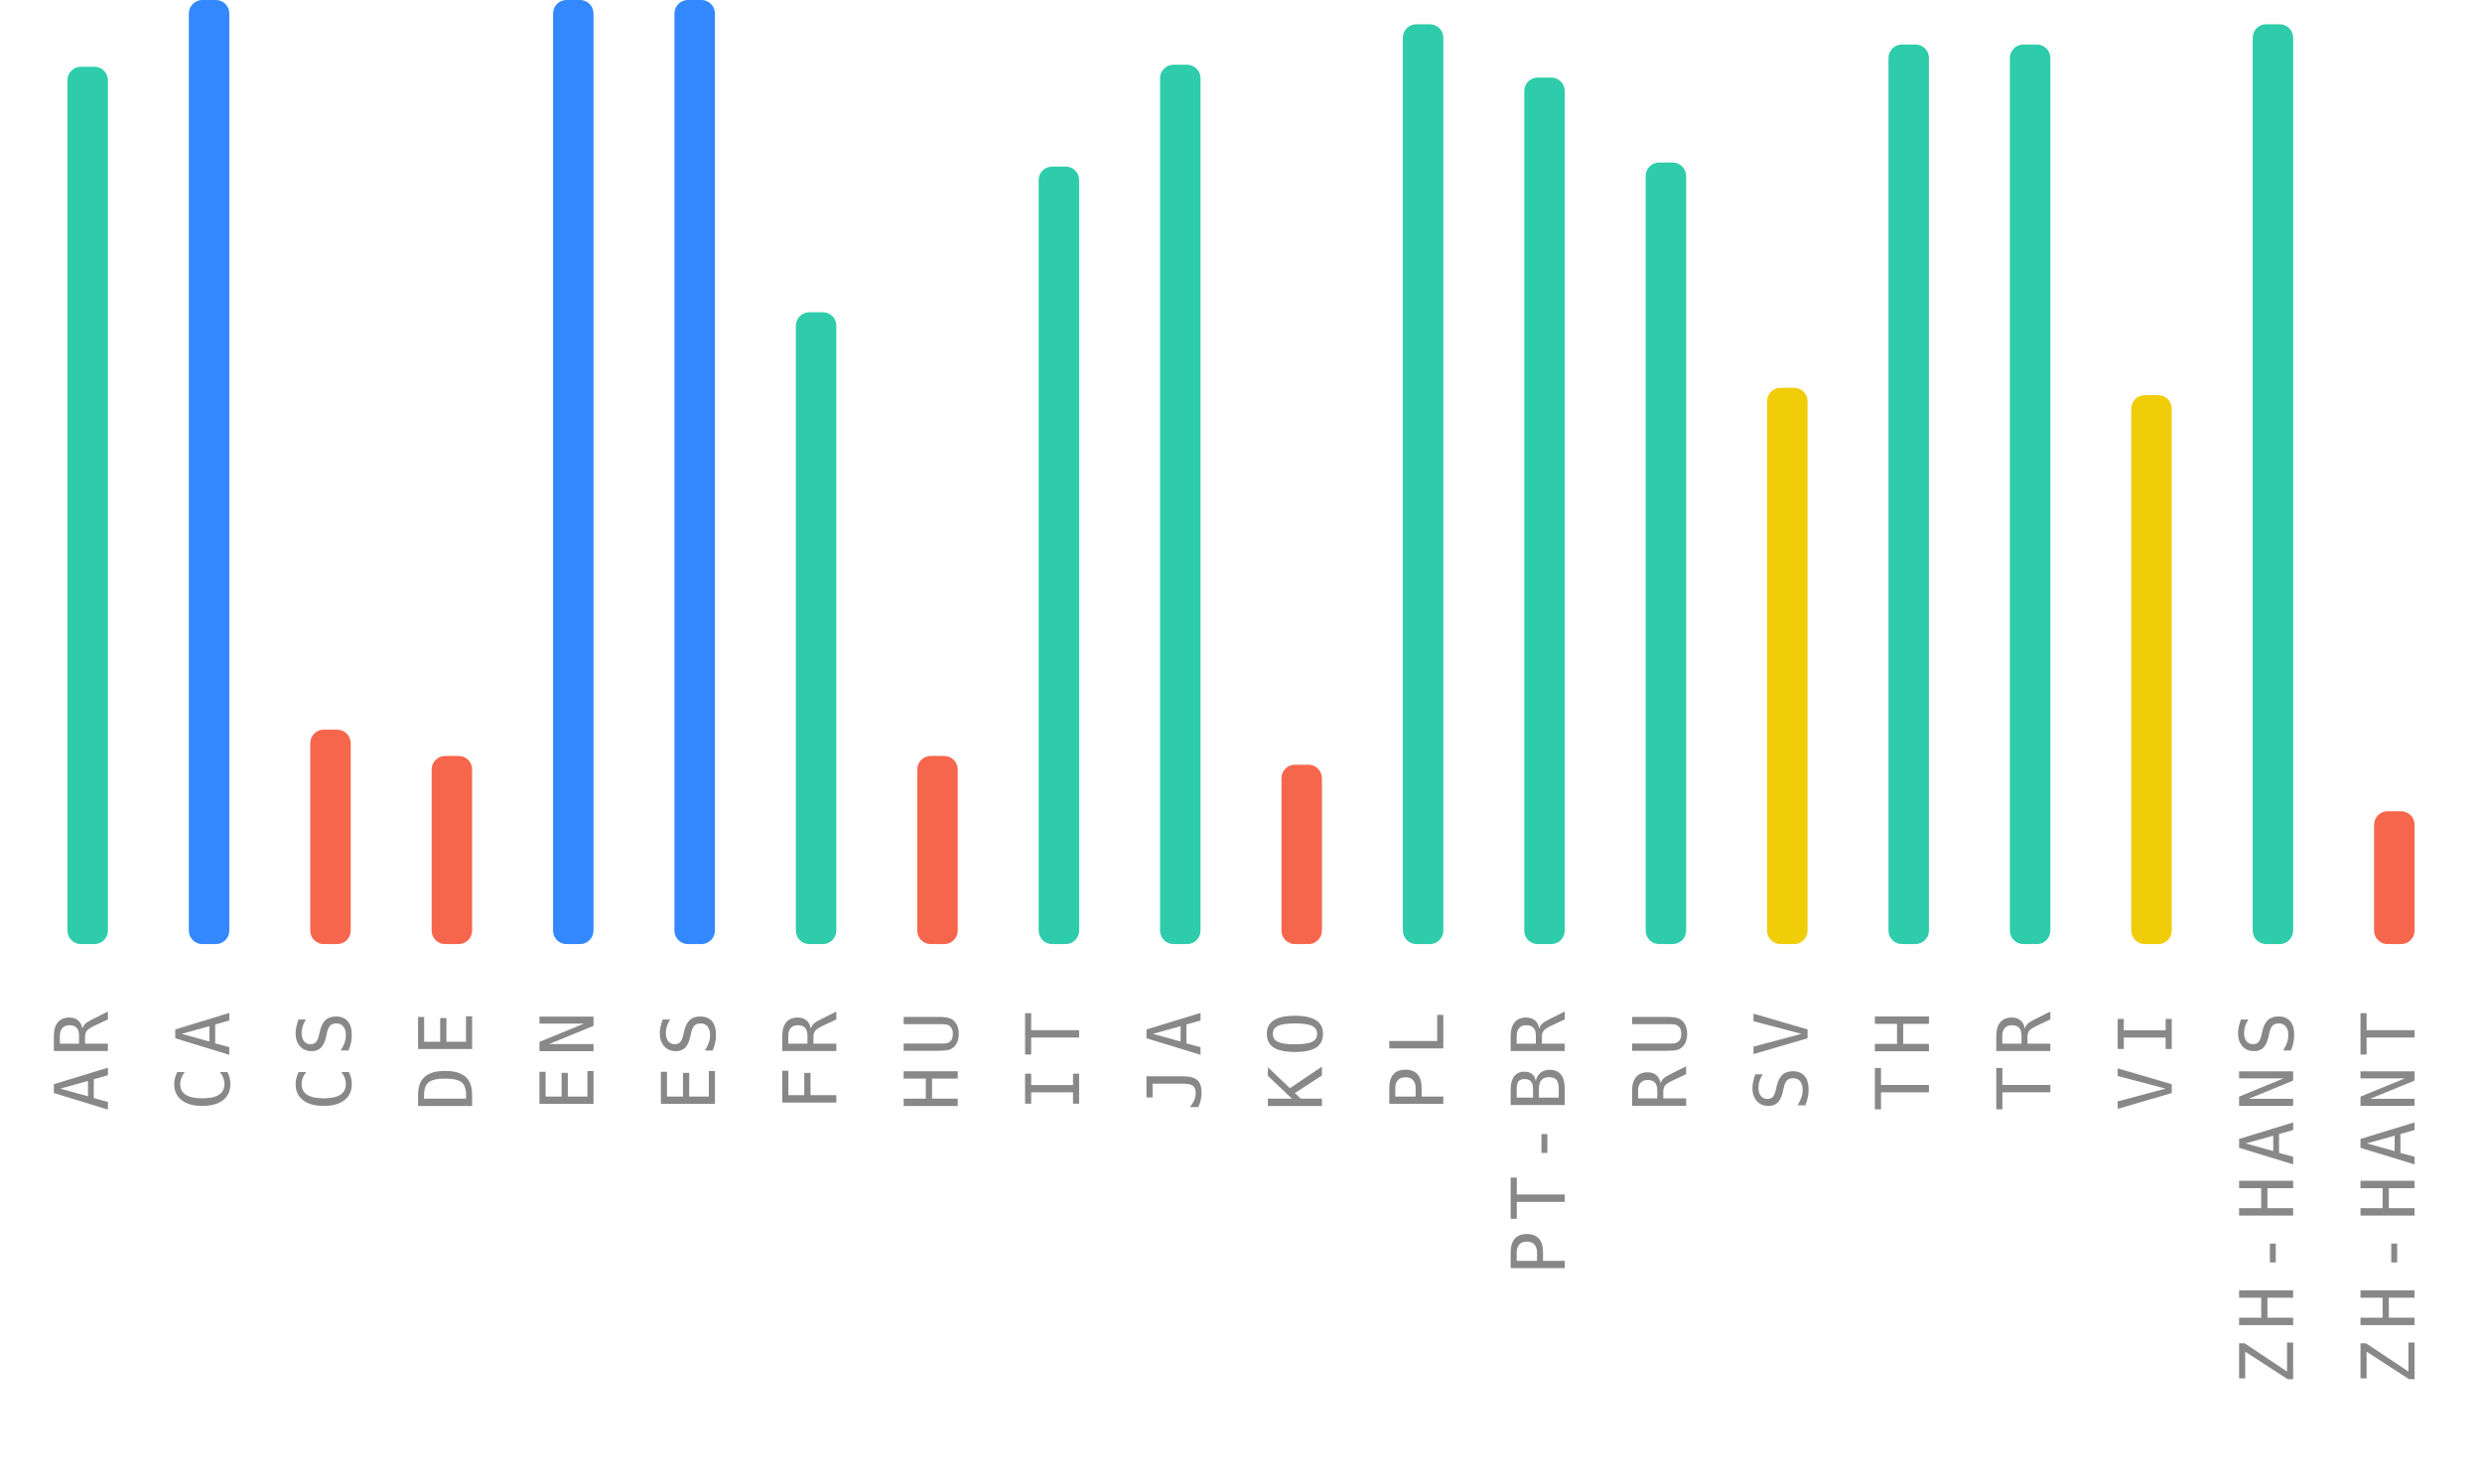
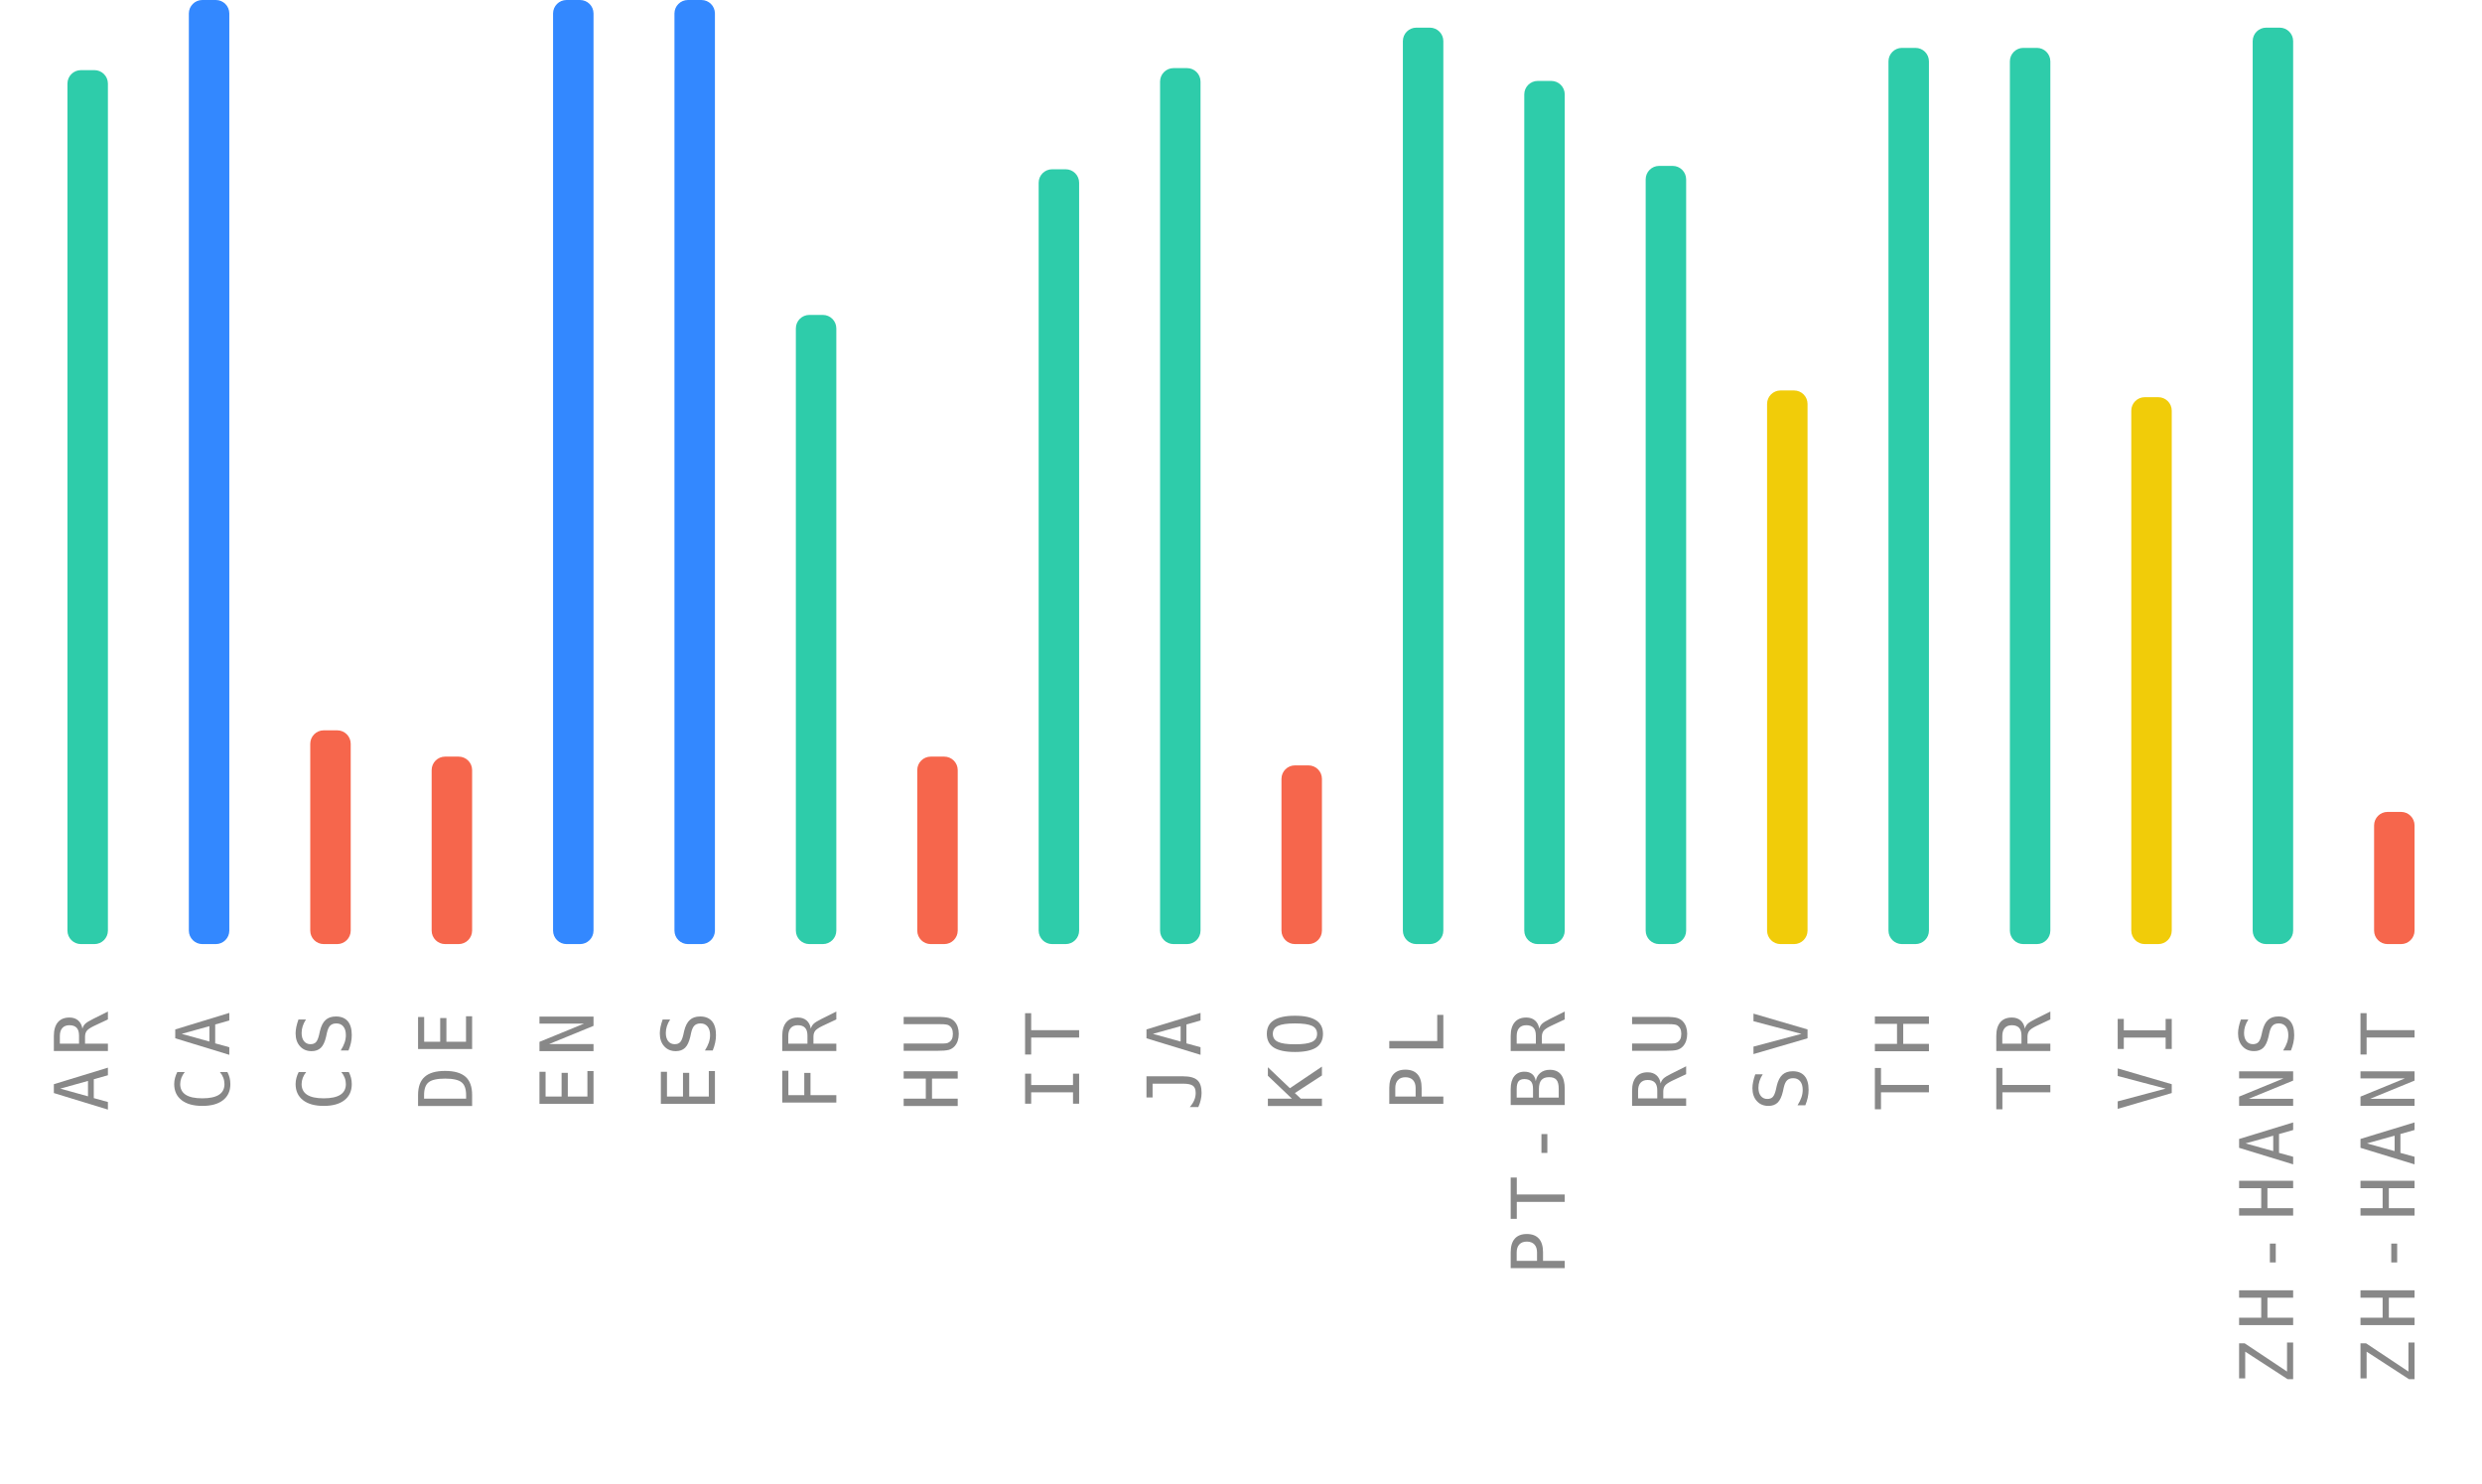
<svg xmlns="http://www.w3.org/2000/svg" width="368" height="220">
  <g>
    <text style="font-size: 11px; font-family: monospace; letter-spacing: 1.5px; fill: #888; text-anchor: end;" x="-150" y="16" transform="rotate(-90)">AR</text>
-     <rect style="fill: #2eccaa;" height="130.1" width="6" rx="2" y="9.9" x="10" />
+     <rect style="fill: #2eccaa;" height="129.6" width="6" rx="2" y="10.4" x="10" />
    <text style="font-size: 11px; font-family: monospace; letter-spacing: 1.5px; fill: #888; text-anchor: end;" x="-150" y="34" transform="rotate(-90)">CA</text>
    <rect style="fill: #3388ff;" height="140" width="6" rx="2" y="0" x="28" />
    <text style="font-size: 11px; font-family: monospace; letter-spacing: 1.5px; fill: #888; text-anchor: end;" x="-150" y="52" transform="rotate(-90)">CS</text>
-     <rect style="fill: #f6664c;" height="31.8" width="6" rx="2" y="108.2" x="46" />
+     <rect style="fill: #f6664c;" height="31.7" width="6" rx="2" y="108.3" x="46" />
    <text style="font-size: 11px; font-family: monospace; letter-spacing: 1.5px; fill: #888; text-anchor: end;" x="-150" y="70" transform="rotate(-90)">DE</text>
-     <rect style="fill: #f6664c;" height="27.9" width="6" rx="2" y="112.1" x="64" />
+     <rect style="fill: #f6664c;" height="27.8" width="6" rx="2" y="112.2" x="64" />
    <text style="font-size: 11px; font-family: monospace; letter-spacing: 1.5px; fill: #888; text-anchor: end;" x="-150" y="88" transform="rotate(-90)">EN</text>
    <rect style="fill: #3388ff;" height="140" width="6" rx="2" y="0" x="82" />
    <text style="font-size: 11px; font-family: monospace; letter-spacing: 1.5px; fill: #888; text-anchor: end;" x="-150" y="106" transform="rotate(-90)">ES</text>
    <rect style="fill: #3388ff;" height="140" width="6" rx="2" y="0" x="100" />
    <text style="font-size: 11px; font-family: monospace; letter-spacing: 1.5px; fill: #888; text-anchor: end;" x="-150" y="124" transform="rotate(-90)">FR</text>
-     <rect style="fill: #2eccaa;" height="93.7" width="6" rx="2" y="46.3" x="118" />
+     <rect style="fill: #2eccaa;" height="93.3" width="6" rx="2" y="46.7" x="118" />
    <text style="font-size: 11px; font-family: monospace; letter-spacing: 1.5px; fill: #888; text-anchor: end;" x="-150" y="142" transform="rotate(-90)">HU</text>
-     <rect style="fill: #f6664c;" height="27.9" width="6" rx="2" y="112.1" x="136" />
+     <rect style="fill: #f6664c;" height="27.8" width="6" rx="2" y="112.2" x="136" />
    <text style="font-size: 11px; font-family: monospace; letter-spacing: 1.5px; fill: #888; text-anchor: end;" x="-150" y="160" transform="rotate(-90)">IT</text>
-     <rect style="fill: #2eccaa;" height="115.3" width="6" rx="2" y="24.7" x="154" />
+     <rect style="fill: #2eccaa;" height="114.9" width="6" rx="2" y="25.1" x="154" />
    <text style="font-size: 11px; font-family: monospace; letter-spacing: 1.5px; fill: #888; text-anchor: end;" x="-150" y="178" transform="rotate(-90)">JA</text>
-     <rect style="fill: #2eccaa;" height="130.4" width="6" rx="2" y="9.6" x="172" />
+     <rect style="fill: #2eccaa;" height="129.9" width="6" rx="2" y="10.1" x="172" />
    <text style="font-size: 11px; font-family: monospace; letter-spacing: 1.5px; fill: #888; text-anchor: end;" x="-150" y="196" transform="rotate(-90)">KO</text>
-     <rect style="fill: #f6664c;" height="26.6" width="6" rx="2" y="113.4" x="190" />
+     <rect style="fill: #f6664c;" height="26.5" width="6" rx="2" y="113.5" x="190" />
    <text style="font-size: 11px; font-family: monospace; letter-spacing: 1.5px; fill: #888; text-anchor: end;" x="-150" y="214" transform="rotate(-90)">PL</text>
-     <rect style="fill: #2eccaa;" height="136.4" width="6" rx="2" y="3.6" x="208" />
+     <rect style="fill: #2eccaa;" height="135.9" width="6" rx="2" y="4.1" x="208" />
    <text style="font-size: 11px; font-family: monospace; letter-spacing: 1.5px; fill: #888; text-anchor: end;" x="-150" y="232" transform="rotate(-90)">PT-BR</text>
-     <rect style="fill: #2eccaa;" height="128.5" width="6" rx="2" y="11.5" x="226" />
+     <rect style="fill: #2eccaa;" height="128" width="6" rx="2" y="12" x="226" />
    <text style="font-size: 11px; font-family: monospace; letter-spacing: 1.5px; fill: #888; text-anchor: end;" x="-150" y="250" transform="rotate(-90)">RU</text>
-     <rect style="fill: #2eccaa;" height="115.9" width="6" rx="2" y="24.1" x="244" />
+     <rect style="fill: #2eccaa;" height="115.4" width="6" rx="2" y="24.6" x="244" />
    <text style="font-size: 11px; font-family: monospace; letter-spacing: 1.5px; fill: #888; text-anchor: end;" x="-150" y="268" transform="rotate(-90)">SV</text>
-     <rect style="fill: #f1cc09;" height="82.5" width="6" rx="2" y="57.5" x="262" />
+     <rect style="fill: #f1cc09;" height="82.1" width="6" rx="2" y="57.9" x="262" />
    <text style="font-size: 11px; font-family: monospace; letter-spacing: 1.5px; fill: #888; text-anchor: end;" x="-150" y="286" transform="rotate(-90)">TH</text>
-     <rect style="fill: #2eccaa;" height="133.4" width="6" rx="2" y="6.6" x="280" />
+     <rect style="fill: #2eccaa;" height="132.9" width="6" rx="2" y="7.1" x="280" />
    <text style="font-size: 11px; font-family: monospace; letter-spacing: 1.5px; fill: #888; text-anchor: end;" x="-150" y="304" transform="rotate(-90)">TR</text>
-     <rect style="fill: #2eccaa;" height="133.4" width="6" rx="2" y="6.6" x="298" />
+     <rect style="fill: #2eccaa;" height="132.9" width="6" rx="2" y="7.1" x="298" />
    <text style="font-size: 11px; font-family: monospace; letter-spacing: 1.5px; fill: #888; text-anchor: end;" x="-150" y="322" transform="rotate(-90)">VI</text>
-     <rect style="fill: #f1cc09;" height="81.4" width="6" rx="2" y="58.6" x="316" />
+     <rect style="fill: #f1cc09;" height="81.1" width="6" rx="2" y="58.9" x="316" />
    <text style="font-size: 11px; font-family: monospace; letter-spacing: 1.5px; fill: #888; text-anchor: end;" x="-150" y="340" transform="rotate(-90)">ZH-HANS</text>
-     <rect style="fill: #2eccaa;" height="136.4" width="6" rx="2" y="3.6" x="334" />
+     <rect style="fill: #2eccaa;" height="135.9" width="6" rx="2" y="4.1" x="334" />
    <text style="font-size: 11px; font-family: monospace; letter-spacing: 1.5px; fill: #888; text-anchor: end;" x="-150" y="358" transform="rotate(-90)">ZH-HANT</text>
-     <rect style="fill: #f6664c;" height="19.7" width="6" rx="2" y="120.3" x="352" />
+     <rect style="fill: #f6664c;" height="19.6" width="6" rx="2" y="120.4" x="352" />
  </g>
</svg>
